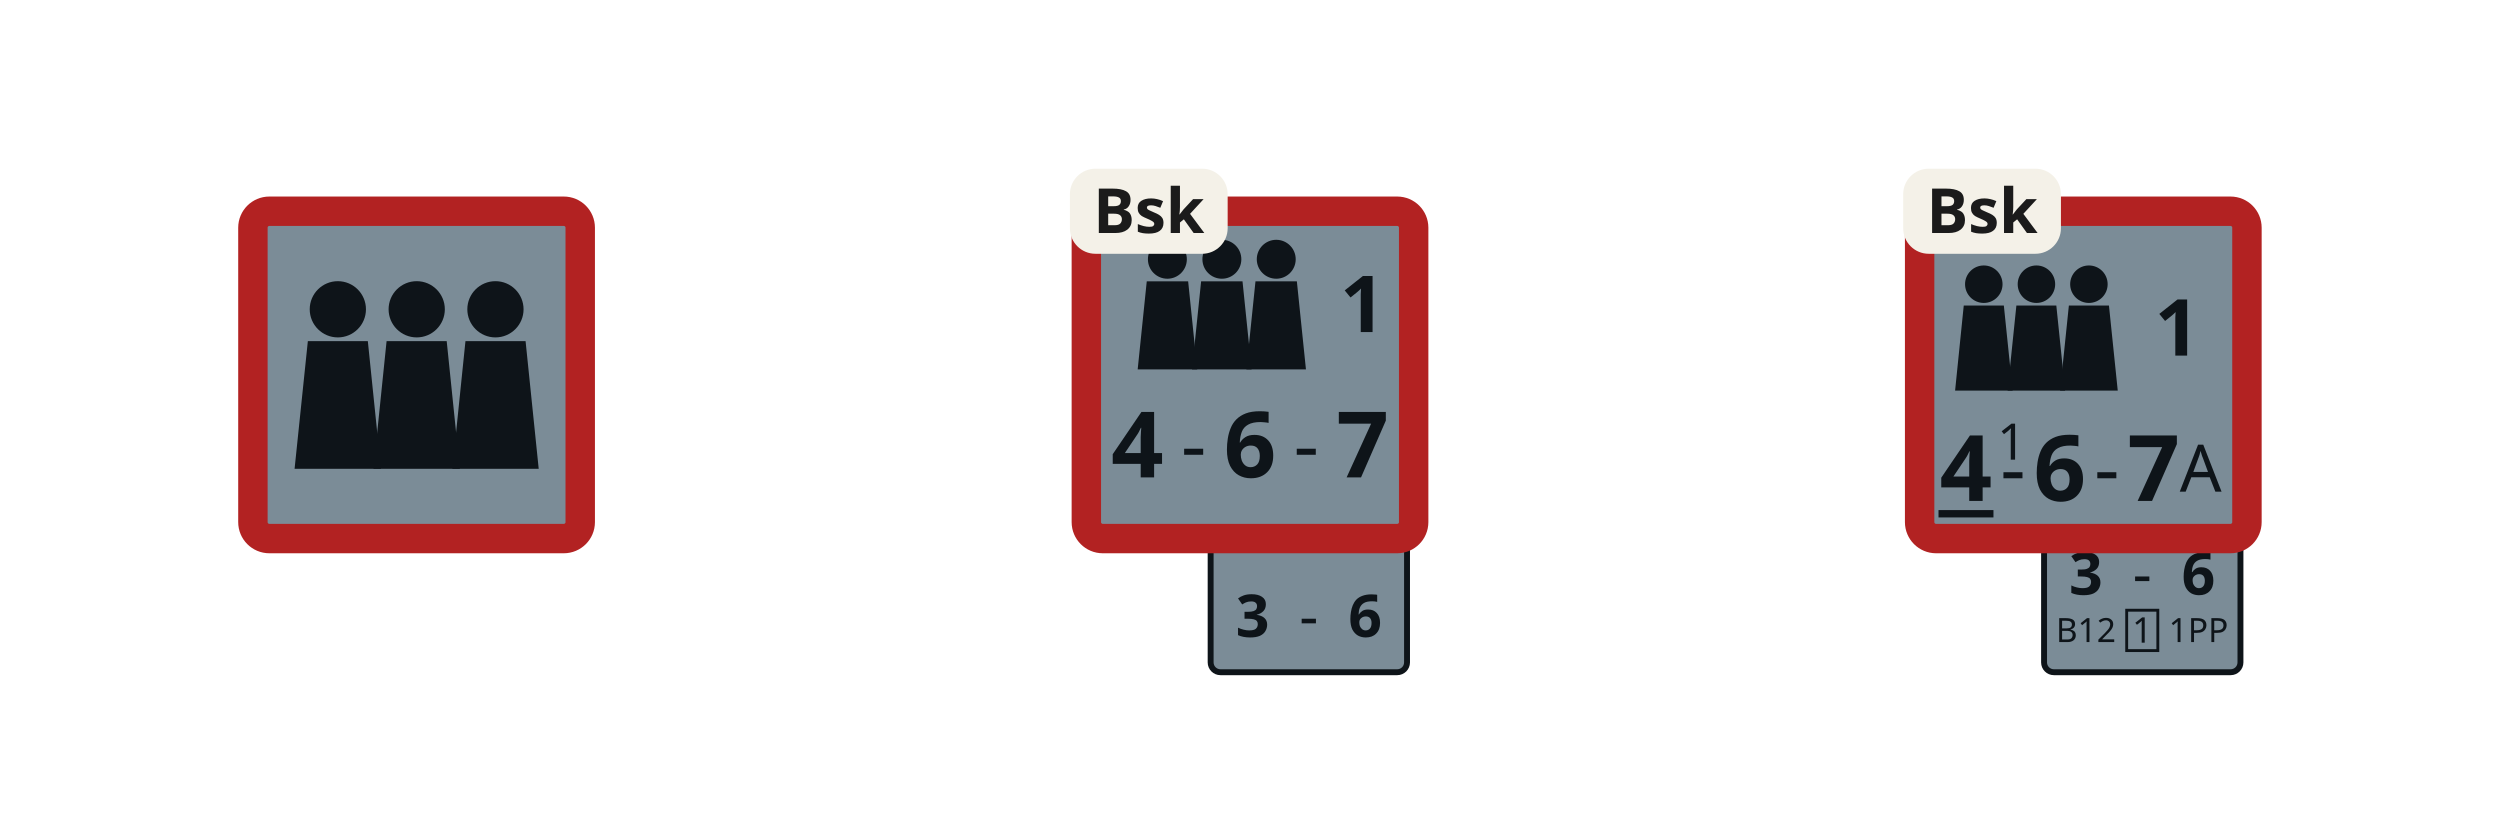
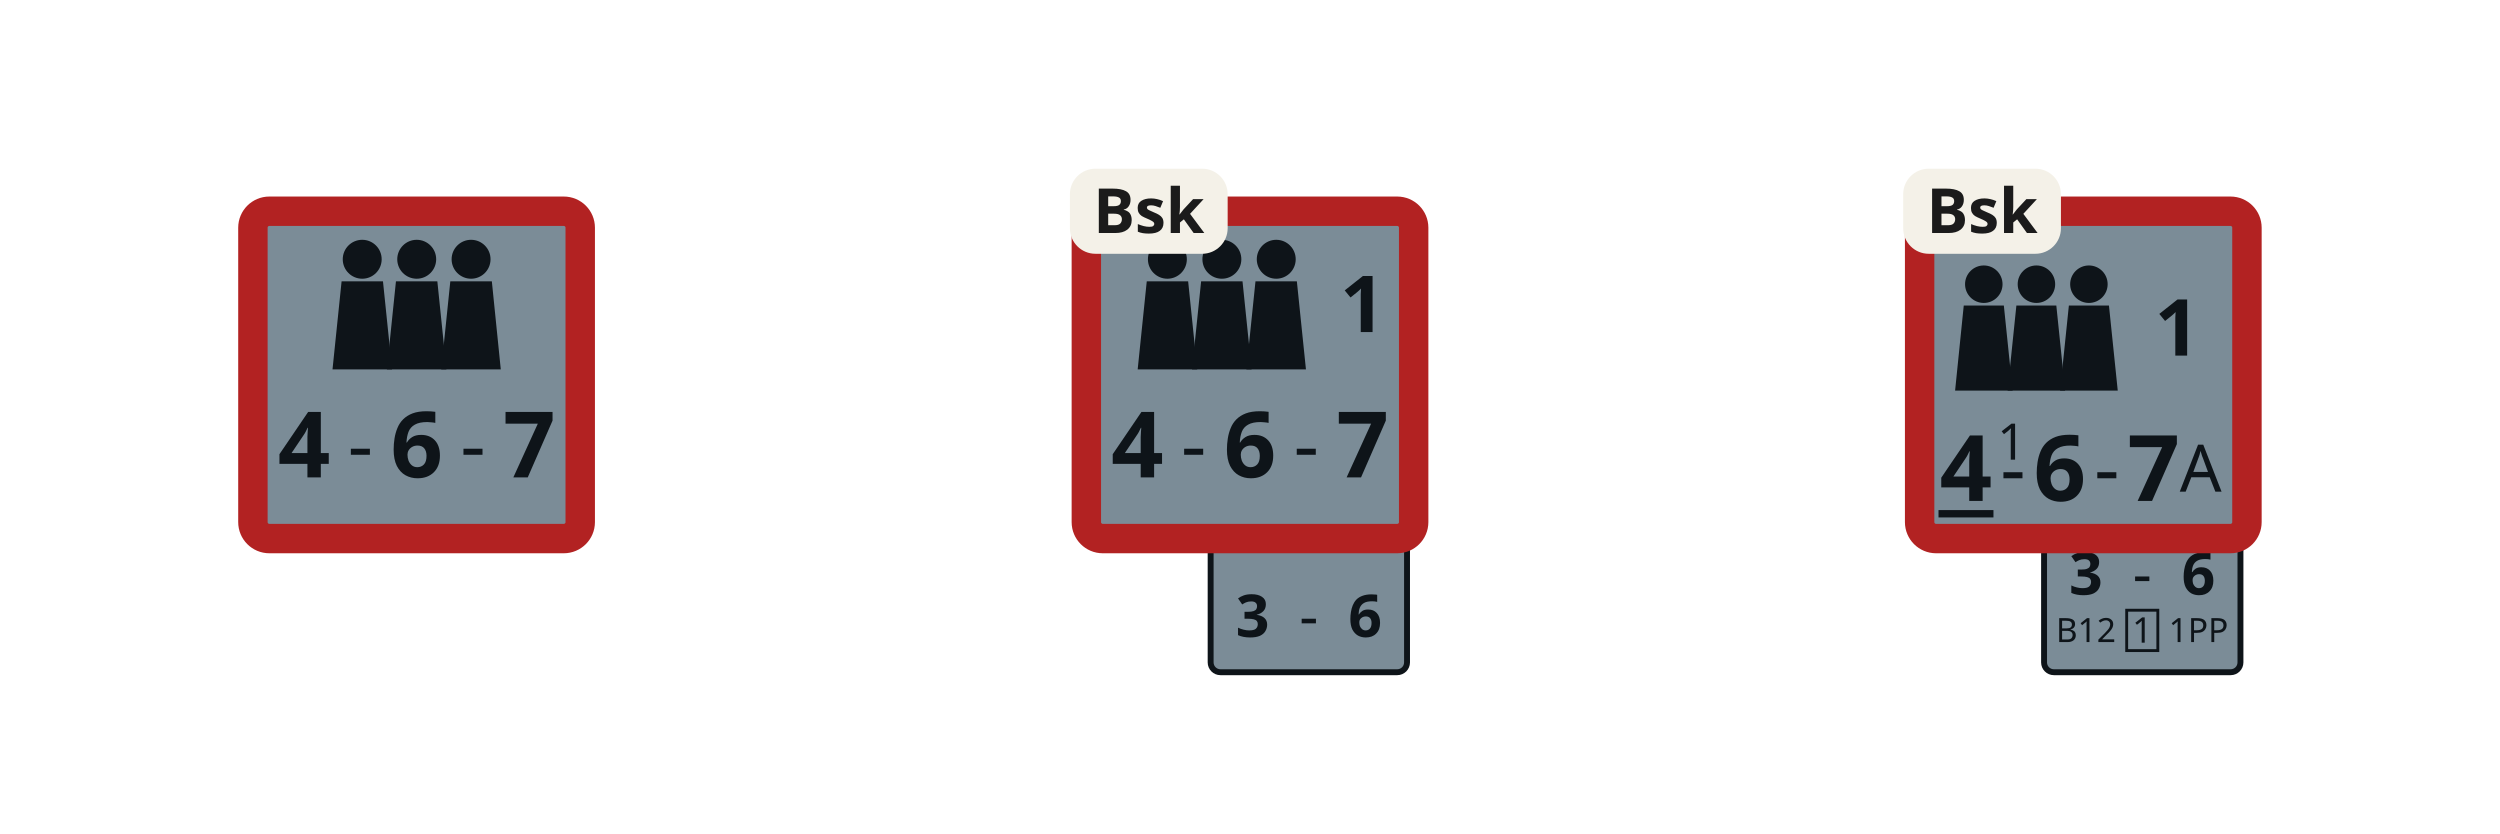
<svg xmlns="http://www.w3.org/2000/svg" viewBox="0 0 270.906 90.297">
  <g data-unit-id="state-berserk" role="button" tabindex="0" aria-label="German 1st Line squad A, 4-6-7, berserk, with light MG 3-6">
    <g data-tier="far">
      <g data-attached-id="example-squad-lmg" />
      <rect x="27.406" y="22.891" width="35.469" height="35.469" rx="1.781" fill="#7b8c97" stroke="#b22222" stroke-width="3.188" data-face="front" />
      <g data-slot="fig">
-         <circle cx="36.609" cy="33.516" r="3.047" fill="#0e1419" />
-         <path d="M31.922 50.797L33.359 36.969L39.859 36.969L41.281 50.797Z" fill="#0e1419" />
-         <circle cx="45.156" cy="33.516" r="3.047" fill="#0e1419" />
-         <path d="M40.469 50.797L41.891 36.969L48.406 36.969L49.828 50.797Z" fill="#0e1419" />
-         <circle cx="53.688" cy="33.516" r="3.047" fill="#0e1419" />
-         <path d="M49.016 50.797L50.438 36.969L56.953 36.969L58.375 50.797Z" fill="#0e1419" />
+         <circle cx="39.25" cy="28.094" r="2.109" fill="#0e1419" />
+         <path d="M36.031 40.031L37.016 30.484L41.5 30.484L42.484 40.031Z" fill="#0e1419" />
+         <circle cx="45.156" cy="28.094" r="2.109" fill="#0e1419" />
+         <path d="M41.922 40.031L42.906 30.484L47.391 30.484L48.375 40.031Z" fill="#0e1419" />
+         <circle cx="51.047" cy="28.094" r="2.109" fill="#0e1419" />
+         <path d="M47.812 40.031L48.797 30.484L53.297 30.484L54.266 40.031Z" fill="#0e1419" />
+       </g>
+       <g data-slot="fp">
+         <text x="32.953" y="51.734" font-size="9.938" font-family="sans-serif" text-anchor="middle" fill="#0e1419" font-weight="bold">4</text>
+       </g>
+       <g data-slot="d1">
+         <text x="39.047" y="51.234" font-size="8.516" font-family="sans-serif" text-anchor="middle" fill="#0e1419">-</text>
+       </g>
+       <g data-slot="range">
+         <text x="45.156" y="51.734" font-size="9.938" font-family="sans-serif" text-anchor="middle" fill="#0e1419" font-weight="bold">6</text>
+       </g>
+       <g data-slot="d2">
+         <text x="51.25" y="51.234" font-size="8.516" font-family="sans-serif" text-anchor="middle" fill="#0e1419">-</text>
+       </g>
+       <g data-slot="morale">
+         <text x="57.359" y="51.734" font-size="9.938" font-family="sans-serif" text-anchor="middle" fill="#0e1419" font-weight="bold">7</text>
      </g>
    </g>
  </g>
  <g data-unit-id="state-berserk" role="button" tabindex="0" aria-label="German 1st Line squad A, 4-6-7, berserk, with light MG 3-6">
    <g data-tier="mid">
      <g data-attached-id="example-squad-lmg">
        <rect x="131.188" y="51.562" width="21.281" height="21.281" rx="1.062" fill="#7b8c97" stroke="#0e1419" stroke-width="0.641" data-face="front" />
        <g data-slot="label">
          <text x="141.828" y="59.266" font-size="4.688" font-family="sans-serif" text-anchor="middle" fill="#0e1419" font-weight="bold">LMG</text>
        </g>
        <g data-slot="fp">
          <text x="135.734" y="69.016" font-size="6.391" font-family="sans-serif" text-anchor="middle" fill="#0e1419" font-weight="bold">3</text>
        </g>
        <g data-slot="dash">
          <text x="141.828" y="69.016" font-size="6.391" font-family="sans-serif" text-anchor="middle" fill="#0e1419">-</text>
        </g>
        <g data-slot="range">
          <text x="147.938" y="69.016" font-size="6.391" font-family="sans-serif" text-anchor="middle" fill="#0e1419" font-weight="bold">6</text>
        </g>
      </g>
      <rect x="117.719" y="22.891" width="35.469" height="35.469" rx="1.781" fill="#7b8c97" stroke="#b22222" stroke-width="3.188" data-face="front" />
      <g data-slot="fig">
        <circle cx="126.5" cy="28.094" r="2.109" fill="#0e1419" />
        <path d="M123.281 40.031L124.266 30.484L128.75 30.484L129.734 40.031Z" fill="#0e1419" />
        <circle cx="132.406" cy="28.094" r="2.109" fill="#0e1419" />
        <path d="M129.172 40.031L130.156 30.484L134.641 30.484L135.625 40.031Z" fill="#0e1419" />
        <circle cx="138.297" cy="28.094" r="2.109" fill="#0e1419" />
        <path d="M135.062 40.031L136.047 30.484L140.531 30.484L141.516 40.031Z" fill="#0e1419" />
      </g>
      <g data-slot="class">
        <text x="147.656" y="35.984" font-size="8.516" font-family="sans-serif" text-anchor="middle" fill="#0e1419" font-weight="bold">1</text>
      </g>
      <g data-slot="fp">
        <text x="123.25" y="51.734" font-size="9.938" font-family="sans-serif" text-anchor="middle" fill="#0e1419" font-weight="bold">4</text>
      </g>
      <g data-slot="d1">
        <text x="129.344" y="51.234" font-size="8.516" font-family="sans-serif" text-anchor="middle" fill="#0e1419">-</text>
      </g>
      <g data-slot="range">
        <text x="135.453" y="51.734" font-size="9.938" font-family="sans-serif" text-anchor="middle" fill="#0e1419" font-weight="bold">6</text>
      </g>
      <g data-slot="d2">
        <text x="141.547" y="51.234" font-size="8.516" font-family="sans-serif" text-anchor="middle" fill="#0e1419">-</text>
      </g>
      <g data-slot="morale">
        <text x="147.656" y="51.734" font-size="9.938" font-family="sans-serif" text-anchor="middle" fill="#0e1419" font-weight="bold">7</text>
      </g>
      <g data-badge="Bsk">
        <rect x="115.938" y="18.281" width="17.094" height="9.219" rx="2.766" fill="#f4f1e8" />
        <text x="124.484" y="25.25" font-size="6.734" font-family="sans-serif" font-weight="bold" text-anchor="middle" fill="#1b1b1b">Bsk</text>
      </g>
    </g>
  </g>
  <g data-unit-id="state-berserk" role="button" tabindex="0" aria-label="German 1st Line squad A, 4-6-7, berserk, with light MG 3-6">
    <g data-tier="near">
      <g data-attached-id="example-squad-lmg">
        <rect x="221.5" y="51.562" width="21.281" height="21.281" rx="1.062" fill="#7b8c97" stroke="#0e1419" stroke-width="0.641" data-face="front" />
        <g data-slot="label">
          <text x="232.141" y="57.734" font-size="4.688" font-family="sans-serif" text-anchor="middle" fill="#0e1419" font-weight="bold">LMG</text>
        </g>
        <g data-slot="fp">
          <text x="226.031" y="64.438" font-size="6.391" font-family="sans-serif" text-anchor="middle" fill="#0e1419" font-weight="bold">3</text>
        </g>
        <g data-slot="dash">
          <text x="232.141" y="64.438" font-size="6.391" font-family="sans-serif" text-anchor="middle" fill="#0e1419">-</text>
        </g>
        <g data-slot="range">
          <text x="238.234" y="64.438" font-size="6.391" font-family="sans-serif" text-anchor="middle" fill="#0e1419" font-weight="bold">6</text>
        </g>
        <g data-slot="bd">
          <text x="226.031" y="69.578" font-size="3.625" font-family="sans-serif" text-anchor="middle" fill="#0e1419">B12</text>
        </g>
        <g data-slot="rof">
          <text x="232.141" y="69.641" font-size="3.828" font-family="sans-serif" text-anchor="middle" fill="#0e1419">1</text>
          <rect x="230.453" y="66.125" width="3.375" height="4.375" fill="none" stroke="#0e1419" stroke-width="0.312" data-mark="box" />
        </g>
        <g data-slot="pp">
          <text x="238.234" y="69.578" font-size="3.625" font-family="sans-serif" text-anchor="middle" fill="#0e1419">1PP</text>
        </g>
      </g>
      <rect x="208.016" y="22.891" width="35.469" height="35.469" rx="1.781" fill="#7b8c97" stroke="#b22222" stroke-width="3.188" data-face="front" />
      <g data-slot="fig">
        <circle cx="214.969" cy="30.797" r="2.031" fill="#0e1419" />
        <path d="M211.859 42.328L212.797 33.109L217.141 33.109L218.094 42.328Z" fill="#0e1419" />
        <circle cx="220.672" cy="30.797" r="2.031" fill="#0e1419" />
        <path d="M217.547 42.328L218.5 33.109L222.828 33.109L223.781 42.328Z" fill="#0e1419" />
        <circle cx="226.359" cy="30.797" r="2.031" fill="#0e1419" />
        <path d="M223.234 42.328L224.188 33.109L228.531 33.109L229.484 42.328Z" fill="#0e1419" />
      </g>
      <g data-slot="class">
        <text x="235.922" y="38.531" font-size="8.516" font-family="sans-serif" text-anchor="middle" fill="#0e1419" font-weight="bold">1</text>
      </g>
      <g data-slot="fp">
        <text x="213.031" y="54.281" font-size="9.938" font-family="sans-serif" text-anchor="middle" fill="#0e1419" font-weight="bold">4</text>
        <line x1="210.062" y1="55.672" x2="216.016" y2="55.672" stroke="#0e1419" stroke-width="0.797" data-mark="underline" />
        <text x="216.422" y="49.812" font-size="5.469" font-family="sans-serif" fill="#0e1419" data-superscript="true">1</text>
      </g>
      <g data-slot="d1">
        <text x="218.125" y="53.781" font-size="8.516" font-family="sans-serif" text-anchor="middle" fill="#0e1419">-</text>
      </g>
      <g data-slot="range">
        <text x="223.203" y="54.281" font-size="9.938" font-family="sans-serif" text-anchor="middle" fill="#0e1419" font-weight="bold">6</text>
      </g>
      <g data-slot="d2">
        <text x="228.297" y="53.781" font-size="8.516" font-family="sans-serif" text-anchor="middle" fill="#0e1419">-</text>
      </g>
      <g data-slot="morale">
        <text x="233.375" y="54.281" font-size="9.938" font-family="sans-serif" text-anchor="middle" fill="#0e1419" font-weight="bold">7</text>
      </g>
      <g data-slot="ident">
        <text x="238.469" y="53.281" font-size="7.094" font-family="sans-serif" text-anchor="middle" fill="#0e1419">A</text>
      </g>
      <g data-badge="Bsk">
        <rect x="206.234" y="18.281" width="17.094" height="9.219" rx="2.766" fill="#f4f1e8" />
        <text x="214.781" y="25.25" font-size="6.734" font-family="sans-serif" font-weight="bold" text-anchor="middle" fill="#1b1b1b">Bsk</text>
      </g>
    </g>
  </g>
</svg>
